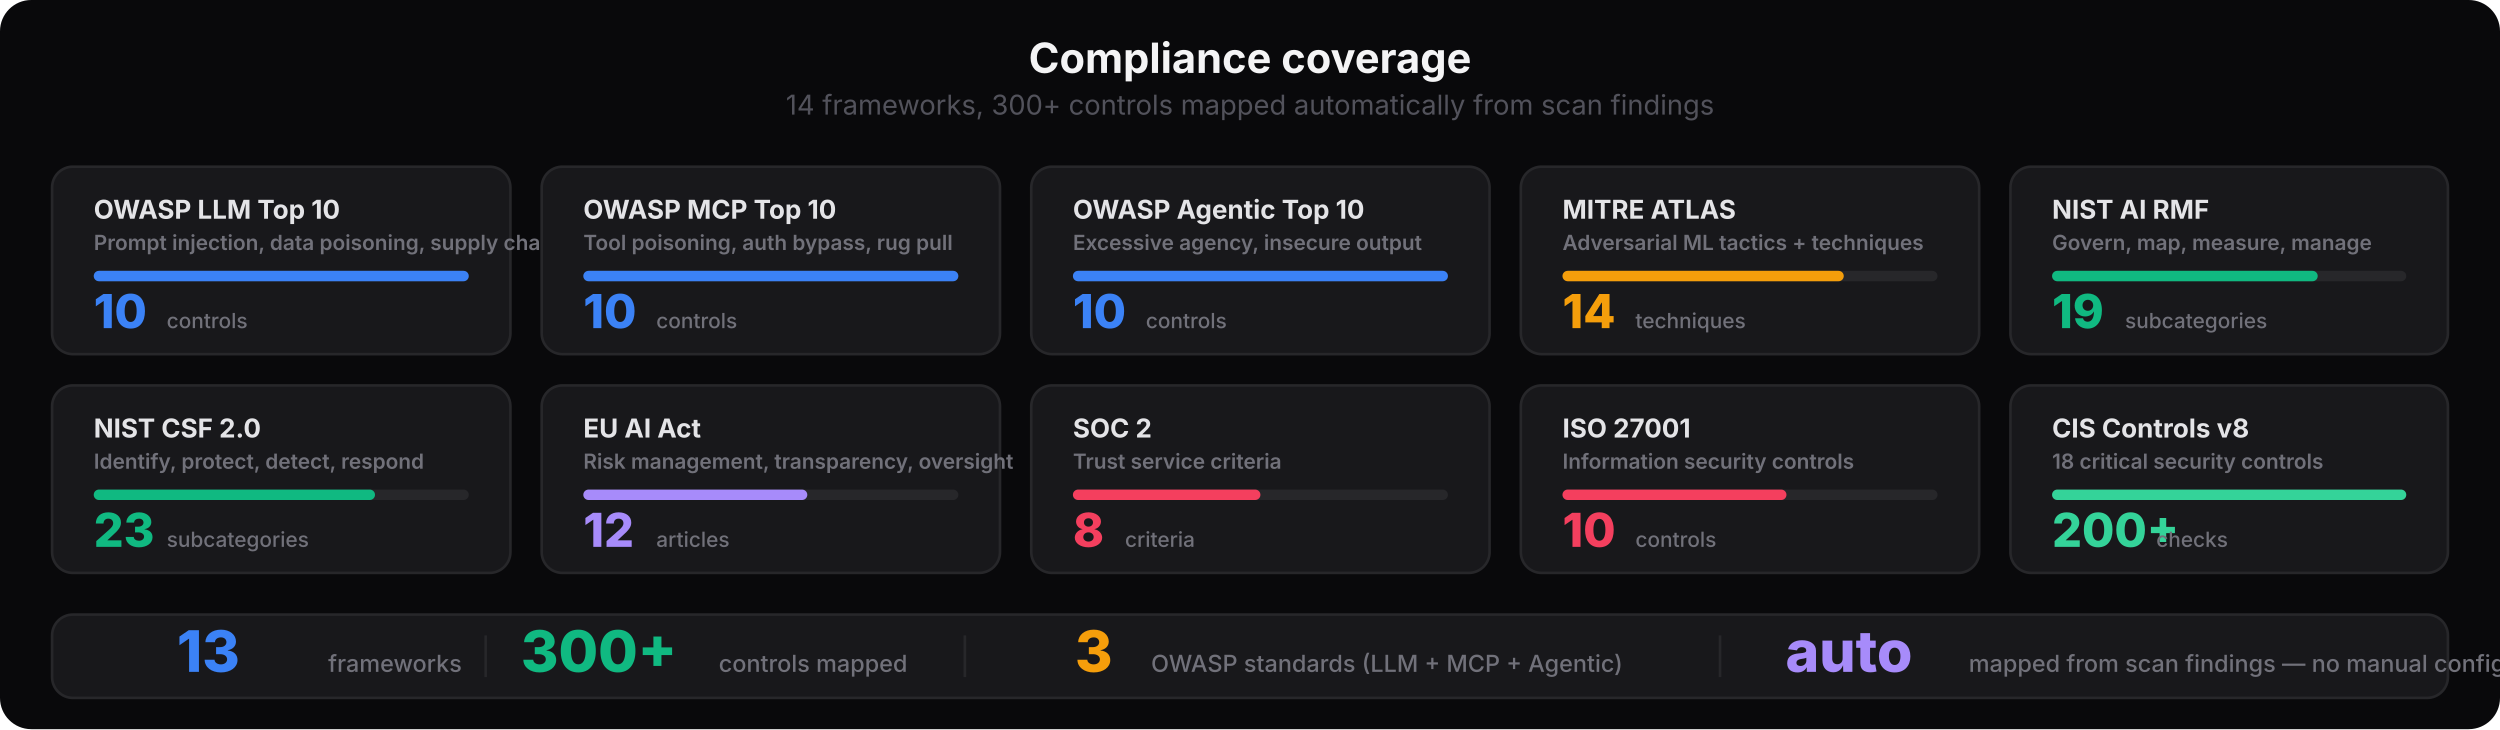
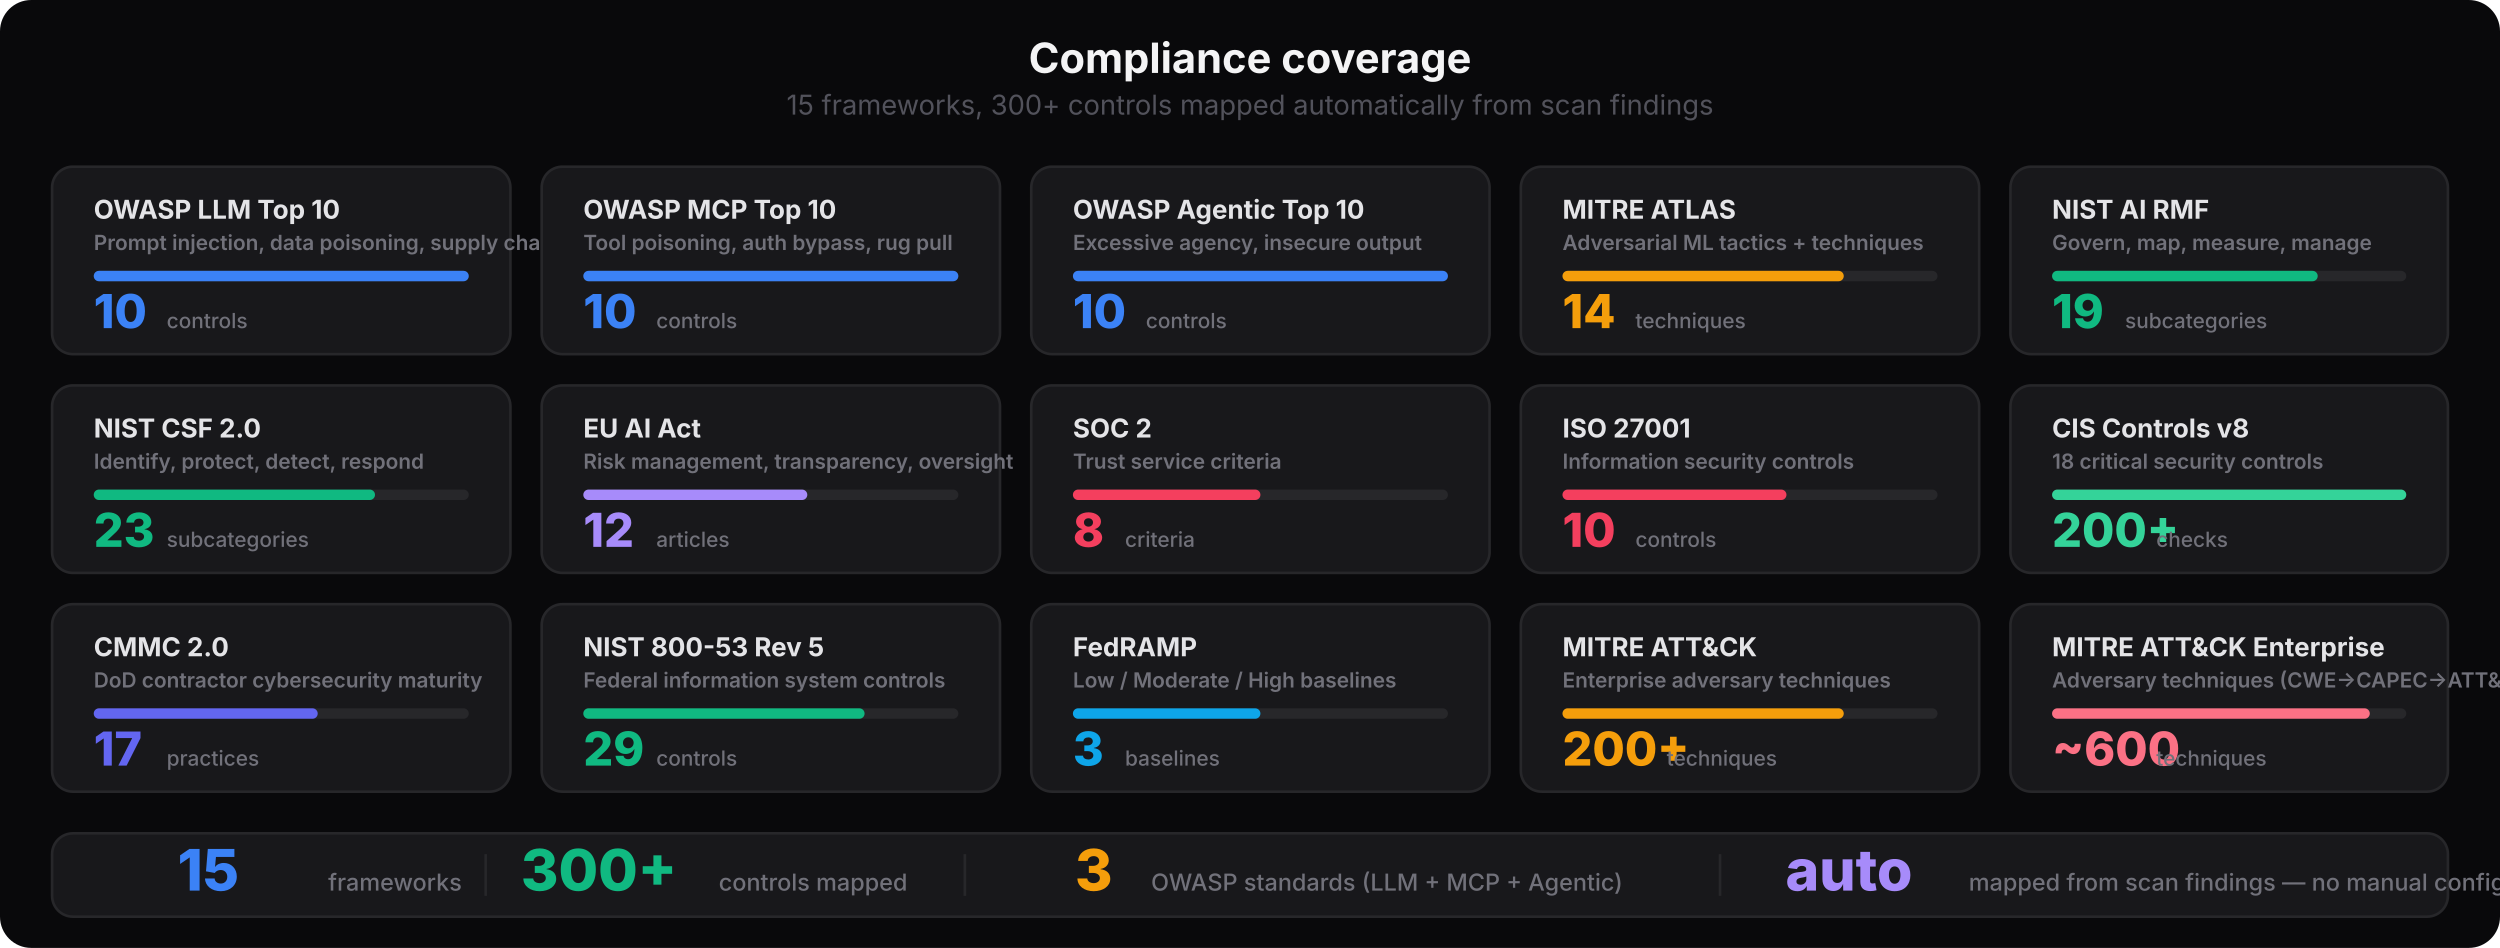
- <svg xmlns="http://www.w3.org/2000/svg" viewBox="0 0 960 280" fill="none">
+ <svg xmlns="http://www.w3.org/2000/svg" viewBox="0 0 960 364" fill="none">
  <style>
    text { font-family: system-ui, -apple-system, 'Segoe UI', sans-serif; }
    .title { font-size: 16px; font-weight: 700; fill: #f4f4f5; }
    .subtitle { font-size: 10.5px; font-weight: 400; fill: #52525b; }
    .fw-name { font-size: 10px; font-weight: 700; fill: #e4e4e7; }
    .fw-code { font-size: 8px; font-weight: 600; fill: #71717a; }
    .fw-count { font-size: 18px; font-weight: 800; }
    .fw-label { font-size: 8px; font-weight: 500; fill: #71717a; }
    .bar-bg { fill: #27272a; }
    .summary-num { font-size: 22px; font-weight: 800; }
    .summary-label { font-size: 9px; font-weight: 500; fill: #71717a; }
  </style>
-   <rect width="960" height="280" rx="12" fill="#09090b" />
+   <rect width="960" height="364" rx="12" fill="#09090b" />
  <text x="480" y="28" text-anchor="middle" class="title">Compliance coverage</text>
-   <text x="480" y="44" text-anchor="middle" class="subtitle">14 frameworks, 300+ controls mapped automatically from scan findings</text>
+   <text x="480" y="44" text-anchor="middle" class="subtitle">15 frameworks, 300+ controls mapped automatically from scan findings</text>
  <rect x="20" y="64" width="176" height="72" rx="8" fill="#18181b" stroke="#27272a" stroke-width="1" />
  <text x="36" y="84" class="fw-name">OWASP LLM Top 10</text>
  <text x="36" y="96" class="fw-code">Prompt injection, data poisoning, supply chain</text>
  <rect x="36" y="104" width="144" height="4" rx="2" class="bar-bg" />
  <rect x="36" y="104" width="144" height="4" rx="2" fill="#3b82f6" />
  <text x="36" y="126" class="fw-count" fill="#3b82f6">10</text>
  <text x="64" y="126" class="fw-label">controls</text>
  <rect x="208" y="64" width="176" height="72" rx="8" fill="#18181b" stroke="#27272a" stroke-width="1" />
  <text x="224" y="84" class="fw-name">OWASP MCP Top 10</text>
  <text x="224" y="96" class="fw-code">Tool poisoning, auth bypass, rug pull</text>
  <rect x="224" y="104" width="144" height="4" rx="2" class="bar-bg" />
  <rect x="224" y="104" width="144" height="4" rx="2" fill="#3b82f6" />
  <text x="224" y="126" class="fw-count" fill="#3b82f6">10</text>
  <text x="252" y="126" class="fw-label">controls</text>
  <rect x="396" y="64" width="176" height="72" rx="8" fill="#18181b" stroke="#27272a" stroke-width="1" />
  <text x="412" y="84" class="fw-name">OWASP Agentic Top 10</text>
  <text x="412" y="96" class="fw-code">Excessive agency, insecure output</text>
  <rect x="412" y="104" width="144" height="4" rx="2" class="bar-bg" />
  <rect x="412" y="104" width="144" height="4" rx="2" fill="#3b82f6" />
  <text x="412" y="126" class="fw-count" fill="#3b82f6">10</text>
  <text x="440" y="126" class="fw-label">controls</text>
  <rect x="584" y="64" width="176" height="72" rx="8" fill="#18181b" stroke="#27272a" stroke-width="1" />
  <text x="600" y="84" class="fw-name">MITRE ATLAS</text>
  <text x="600" y="96" class="fw-code">Adversarial ML tactics + techniques</text>
  <rect x="600" y="104" width="144" height="4" rx="2" class="bar-bg" />
  <rect x="600" y="104" width="108" height="4" rx="2" fill="#f59e0b" />
  <text x="600" y="126" class="fw-count" fill="#f59e0b">14</text>
  <text x="628" y="126" class="fw-label">techniques</text>
  <rect x="772" y="64" width="168" height="72" rx="8" fill="#18181b" stroke="#27272a" stroke-width="1" />
  <text x="788" y="84" class="fw-name">NIST AI RMF</text>
  <text x="788" y="96" class="fw-code">Govern, map, measure, manage</text>
  <rect x="788" y="104" width="136" height="4" rx="2" class="bar-bg" />
  <rect x="788" y="104" width="102" height="4" rx="2" fill="#10b981" />
  <text x="788" y="126" class="fw-count" fill="#10b981">19</text>
  <text x="816" y="126" class="fw-label">subcategories</text>
  <rect x="20" y="148" width="176" height="72" rx="8" fill="#18181b" stroke="#27272a" stroke-width="1" />
  <text x="36" y="168" class="fw-name">NIST CSF 2.0</text>
  <text x="36" y="180" class="fw-code">Identify, protect, detect, respond</text>
  <rect x="36" y="188" width="144" height="4" rx="2" class="bar-bg" />
  <rect x="36" y="188" width="108" height="4" rx="2" fill="#10b981" />
  <text x="36" y="210" class="fw-count" fill="#10b981">23</text>
  <text x="64" y="210" class="fw-label">subcategories</text>
  <rect x="208" y="148" width="176" height="72" rx="8" fill="#18181b" stroke="#27272a" stroke-width="1" />
  <text x="224" y="168" class="fw-name">EU AI Act</text>
  <text x="224" y="180" class="fw-code">Risk management, transparency, oversight</text>
  <rect x="224" y="188" width="144" height="4" rx="2" class="bar-bg" />
  <rect x="224" y="188" width="86" height="4" rx="2" fill="#a78bfa" />
  <text x="224" y="210" class="fw-count" fill="#a78bfa">12</text>
  <text x="252" y="210" class="fw-label">articles</text>
  <rect x="396" y="148" width="176" height="72" rx="8" fill="#18181b" stroke="#27272a" stroke-width="1" />
  <text x="412" y="168" class="fw-name">SOC 2</text>
  <text x="412" y="180" class="fw-code">Trust service criteria</text>
  <rect x="412" y="188" width="144" height="4" rx="2" class="bar-bg" />
  <rect x="412" y="188" width="72" height="4" rx="2" fill="#f43f5e" />
  <text x="412" y="210" class="fw-count" fill="#f43f5e">8</text>
  <text x="432" y="210" class="fw-label">criteria</text>
  <rect x="584" y="148" width="176" height="72" rx="8" fill="#18181b" stroke="#27272a" stroke-width="1" />
  <text x="600" y="168" class="fw-name">ISO 27001</text>
  <text x="600" y="180" class="fw-code">Information security controls</text>
  <rect x="600" y="188" width="144" height="4" rx="2" class="bar-bg" />
  <rect x="600" y="188" width="86" height="4" rx="2" fill="#f43f5e" />
  <text x="600" y="210" class="fw-count" fill="#f43f5e">10</text>
  <text x="628" y="210" class="fw-label">controls</text>
  <rect x="772" y="148" width="168" height="72" rx="8" fill="#18181b" stroke="#27272a" stroke-width="1" />
  <text x="788" y="168" class="fw-name">CIS Controls v8</text>
  <text x="788" y="180" class="fw-code">18 critical security controls</text>
  <rect x="788" y="188" width="136" height="4" rx="2" class="bar-bg" />
  <rect x="788" y="188" width="136" height="4" rx="2" fill="#34d399" />
  <text x="788" y="210" class="fw-count" fill="#34d399">200+</text>
  <text x="828" y="210" class="fw-label">checks</text>
-   <rect x="20" y="236" width="920" height="32" rx="8" fill="#18181b" stroke="#27272a" stroke-width="1" />
-   <text x="80" y="258" text-anchor="middle" class="summary-num" fill="#3b82f6">13</text>
-   <text x="126" y="258" class="summary-label">frameworks</text>
-   <rect x="186" y="244" width="1" height="16" fill="#27272a" />
-   <text x="230" y="258" text-anchor="middle" class="summary-num" fill="#10b981">300+</text>
-   <text x="276" y="258" class="summary-label">controls mapped</text>
-   <rect x="370" y="244" width="1" height="16" fill="#27272a" />
-   <text x="420" y="258" text-anchor="middle" class="summary-num" fill="#f59e0b">3</text>
-   <text x="442" y="258" class="summary-label">OWASP standards (LLM + MCP + Agentic)</text>
-   <rect x="660" y="244" width="1" height="16" fill="#27272a" />
-   <text x="710" y="258" text-anchor="middle" class="summary-num" fill="#a78bfa">auto</text>
-   <text x="756" y="258" class="summary-label">mapped from scan findings — no manual config</text>
+   <rect x="20" y="232" width="176" height="72" rx="8" fill="#18181b" stroke="#27272a" stroke-width="1" />
+   <text x="36" y="252" class="fw-name">CMMC 2.0</text>
+   <text x="36" y="264" class="fw-code">DoD contractor cybersecurity maturity</text>
+   <rect x="36" y="272" width="144" height="4" rx="2" class="bar-bg" />
+   <rect x="36" y="272" width="86" height="4" rx="2" fill="#6366f1" />
+   <text x="36" y="294" class="fw-count" fill="#6366f1">17</text>
+   <text x="64" y="294" class="fw-label">practices</text>
+   <rect x="208" y="232" width="176" height="72" rx="8" fill="#18181b" stroke="#27272a" stroke-width="1" />
+   <text x="224" y="252" class="fw-name">NIST 800-53 Rev 5</text>
+   <text x="224" y="264" class="fw-code">Federal information system controls</text>
+   <rect x="224" y="272" width="144" height="4" rx="2" class="bar-bg" />
+   <rect x="224" y="272" width="108" height="4" rx="2" fill="#10b981" />
+   <text x="224" y="294" class="fw-count" fill="#10b981">29</text>
+   <text x="252" y="294" class="fw-label">controls</text>
+   <rect x="396" y="232" width="176" height="72" rx="8" fill="#18181b" stroke="#27272a" stroke-width="1" />
+   <text x="412" y="252" class="fw-name">FedRAMP</text>
+   <text x="412" y="264" class="fw-code">Low / Moderate / High baselines</text>
+   <rect x="412" y="272" width="144" height="4" rx="2" class="bar-bg" />
+   <rect x="412" y="272" width="72" height="4" rx="2" fill="#0ea5e9" />
+   <text x="412" y="294" class="fw-count" fill="#0ea5e9">3</text>
+   <text x="432" y="294" class="fw-label">baselines</text>
+   <rect x="584" y="232" width="176" height="72" rx="8" fill="#18181b" stroke="#27272a" stroke-width="1" />
+   <text x="600" y="252" class="fw-name">MITRE ATT&amp;CK</text>
+   <text x="600" y="264" class="fw-code">Enterprise adversary techniques</text>
+   <rect x="600" y="272" width="144" height="4" rx="2" class="bar-bg" />
+   <rect x="600" y="272" width="108" height="4" rx="2" fill="#f59e0b" />
+   <text x="600" y="294" class="fw-count" fill="#f59e0b">200+</text>
+   <text x="640" y="294" class="fw-label">techniques</text>
+   <rect x="772" y="232" width="168" height="72" rx="8" fill="#18181b" stroke="#27272a" stroke-width="1" />
+   <text x="788" y="252" class="fw-name">MITRE ATT&amp;CK Enterprise</text>
+   <text x="788" y="264" class="fw-code">Adversary techniques (CWE→CAPEC→ATT&amp;CK)</text>
+   <rect x="788" y="272" width="136" height="4" rx="2" class="bar-bg" />
+   <rect x="788" y="272" width="122" height="4" rx="2" fill="#fb7185" />
+   <text x="788" y="294" class="fw-count" fill="#fb7185">~600</text>
+   <text x="828" y="294" class="fw-label">techniques</text>
+   <rect x="20" y="320" width="920" height="32" rx="8" fill="#18181b" stroke="#27272a" stroke-width="1" />
+   <text x="80" y="342" text-anchor="middle" class="summary-num" fill="#3b82f6">15</text>
+   <text x="126" y="342" class="summary-label">frameworks</text>
+   <rect x="186" y="328" width="1" height="16" fill="#27272a" />
+   <text x="230" y="342" text-anchor="middle" class="summary-num" fill="#10b981">300+</text>
+   <text x="276" y="342" class="summary-label">controls mapped</text>
+   <rect x="370" y="328" width="1" height="16" fill="#27272a" />
+   <text x="420" y="342" text-anchor="middle" class="summary-num" fill="#f59e0b">3</text>
+   <text x="442" y="342" class="summary-label">OWASP standards (LLM + MCP + Agentic)</text>
+   <rect x="660" y="328" width="1" height="16" fill="#27272a" />
+   <text x="710" y="342" text-anchor="middle" class="summary-num" fill="#a78bfa">auto</text>
+   <text x="756" y="342" class="summary-label">mapped from scan findings — no manual config</text>
</svg>
